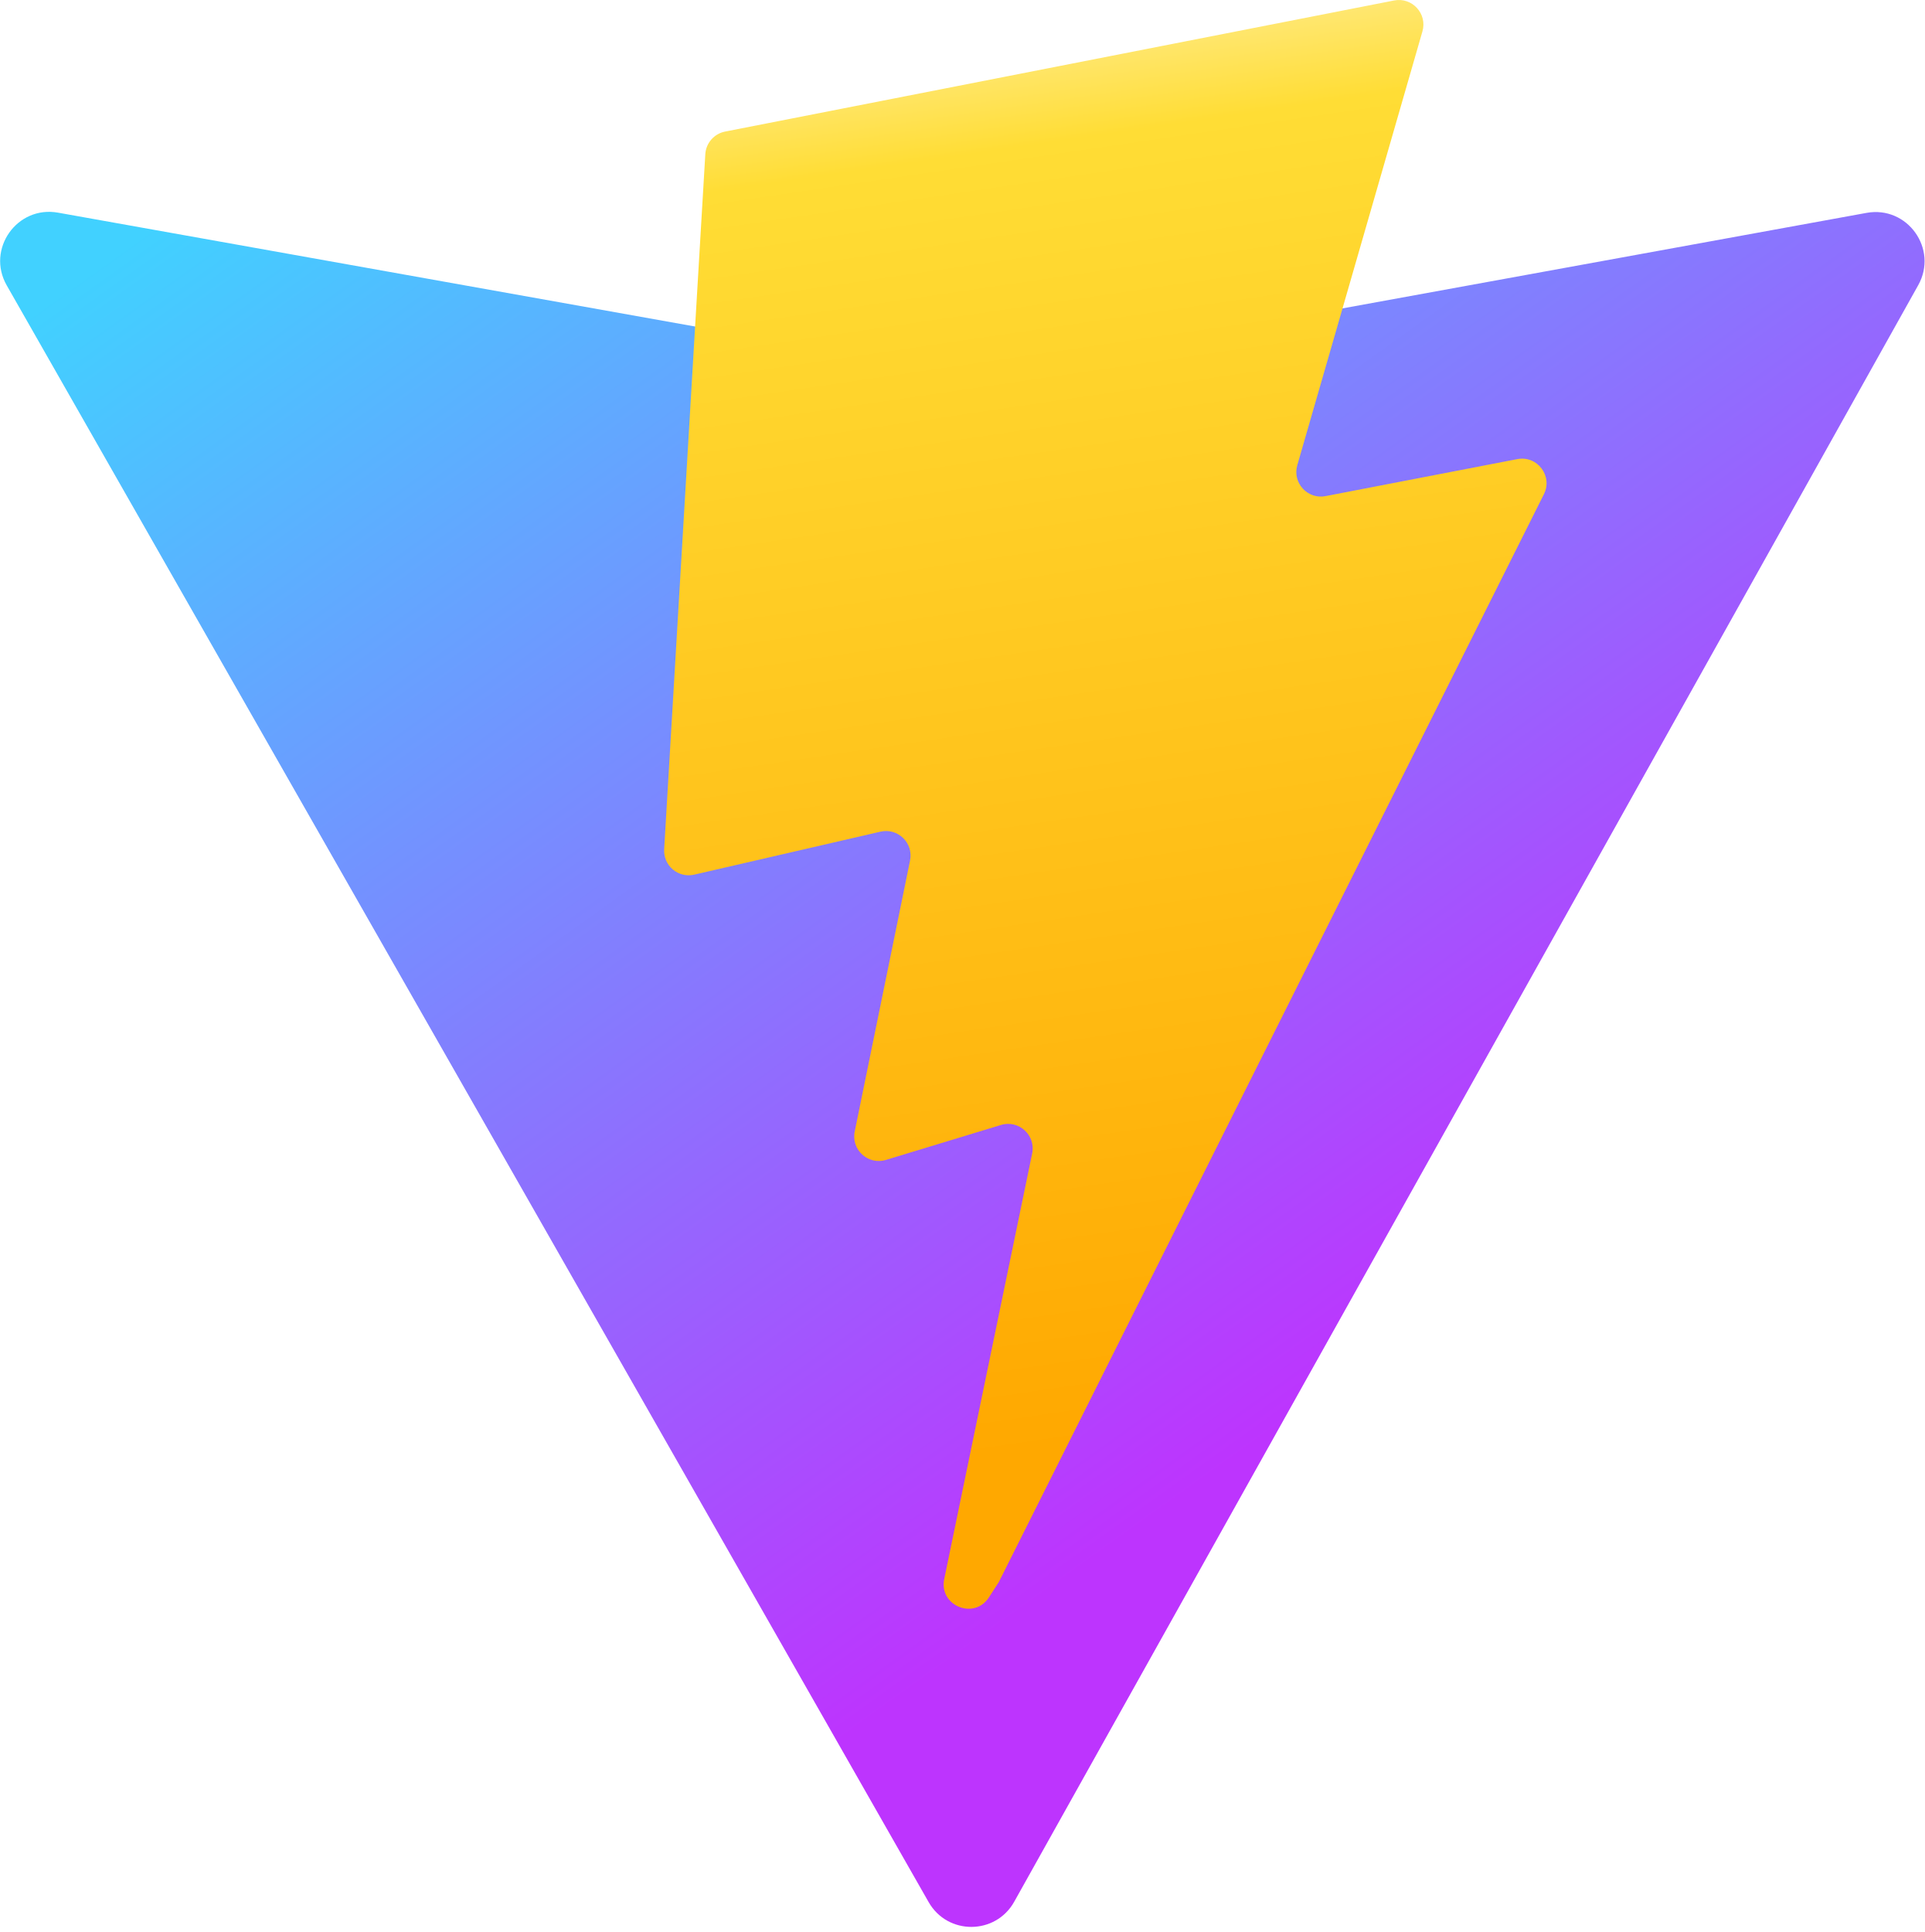
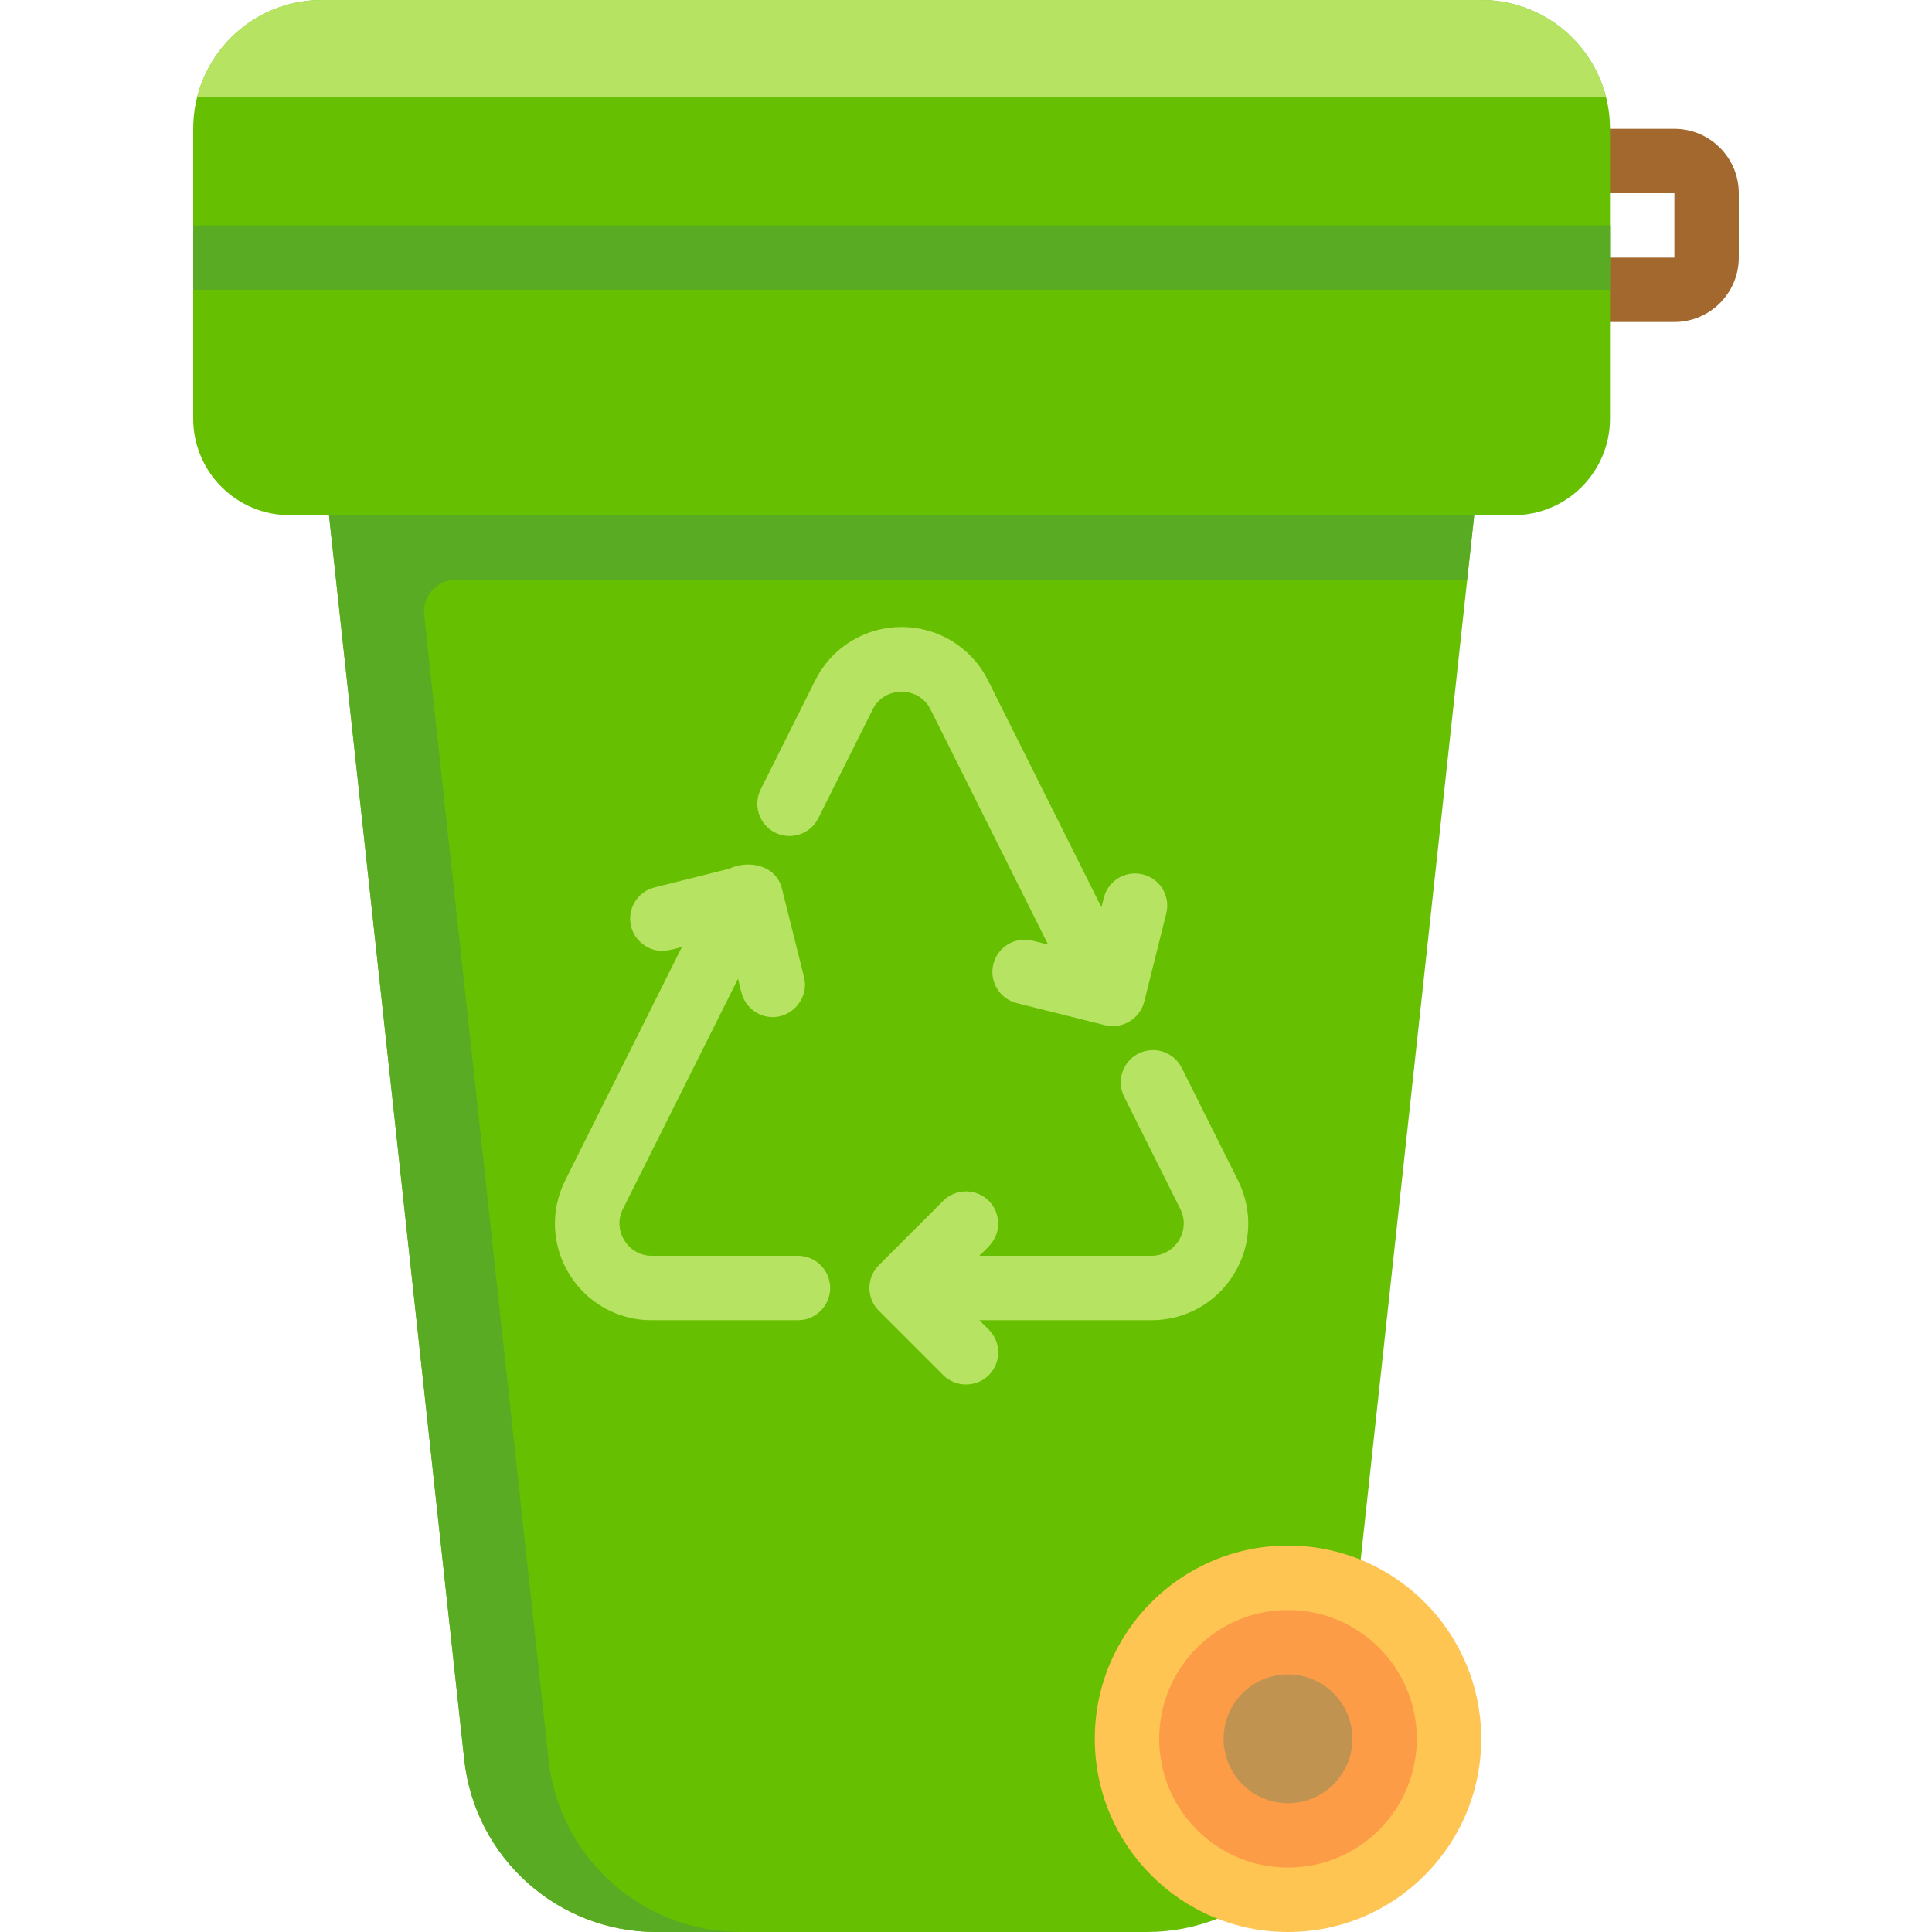
- <svg xmlns="http://www.w3.org/2000/svg" aria-hidden="true" role="img" class="iconify iconify--logos" width="31.88" height="32" preserveAspectRatio="xMidYMid meet" viewBox="0 0 256 257">
-   <defs>
-     <linearGradient id="IconifyId1813088fe1fbc01fb466" x1="-.828%" x2="57.636%" y1="7.652%" y2="78.411%">
-       <stop offset="0%" stop-color="#41D1FF" />
-       <stop offset="100%" stop-color="#BD34FE" />
-     </linearGradient>
-     <linearGradient id="IconifyId1813088fe1fbc01fb467" x1="43.376%" x2="50.316%" y1="2.242%" y2="89.03%">
-       <stop offset="0%" stop-color="#FFEA83" />
-       <stop offset="8.333%" stop-color="#FFDD35" />
-       <stop offset="100%" stop-color="#FFA800" />
-     </linearGradient>
-   </defs>
-   <path fill="url(#IconifyId1813088fe1fbc01fb466)" d="M255.153 37.938L134.897 252.976c-2.483 4.44-8.862 4.466-11.382.048L.875 37.958c-2.746-4.814 1.371-10.646 6.827-9.67l120.385 21.517a6.537 6.537 0 0 0 2.322-.004l117.867-21.483c5.438-.991 9.574 4.796 6.877 9.62Z" />
-   <path fill="url(#IconifyId1813088fe1fbc01fb467)" d="M185.432.063L96.44 17.501a3.268 3.268 0 0 0-2.634 3.014l-5.474 92.456a3.268 3.268 0 0 0 3.997 3.378l24.777-5.718c2.318-.535 4.413 1.507 3.936 3.838l-7.361 36.047c-.495 2.426 1.782 4.5 4.151 3.78l15.304-4.649c2.372-.72 4.652 1.36 4.15 3.788l-11.698 56.621c-.732 3.542 3.979 5.473 5.943 2.437l1.313-2.028l72.516-144.72c1.215-2.423-.88-5.186-3.54-4.672l-25.505 4.922c-2.396.462-4.435-1.77-3.759-4.114l16.646-57.705c.677-2.35-1.37-4.583-3.769-4.113Z" />
+ <svg xmlns="http://www.w3.org/2000/svg" version="1.1" id="Layer_1" viewBox="0 0 512 512" xml:space="preserve">
+   <path style="fill:#A3682D;" d="M443.733,85.333h-25.6c-4.713,0-8.533-3.821-8.533-8.533s3.821-8.533,8.533-8.533h25.6V51.2h-25.6  c-4.713,0-8.533-3.821-8.533-8.533s3.821-8.533,8.533-8.533h25.6c9.41,0,17.067,7.657,17.067,17.067v17.067  C460.8,77.677,453.143,85.333,443.733,85.333z" />
+   <path style="fill:#66BF00;" d="M303.931,512H173.936c-26.135,0-48.076-19.684-50.9-45.667L85.333,119.467h307.2l-37.702,346.866  C352.006,492.316,330.066,512,303.931,512z" />
+   <path style="fill:#58AB23;" d="M392.533,119.467h-307.2l37.702,346.866c2.825,25.982,24.765,45.667,50.9,45.667h22.331  c-26.135,0-48.076-19.685-50.9-45.667l-32.965-303.277c-0.548-5.049,3.406-9.455,8.483-9.455h267.938L392.533,119.467z" />
+   <path style="fill:#66BF00;" d="M392.533,0h-307.2C66.482,0,51.2,15.282,51.2,34.133v76.8c0,14.139,11.461,25.6,25.6,25.6h324.267  c14.139,0,25.6-11.461,25.6-25.6v-76.8C426.667,15.282,411.385,0,392.533,0z" />
+   <path style="fill:#B6E462;" d="M392.533,0h-307.2C69.428,0,56.065,10.878,52.275,25.6H425.59C421.802,10.878,408.438,0,392.533,0z" />
+   <rect x="51.2" y="59.733" style="fill:#58AB23;" width="375.467" height="17.067" />
+   <circle style="fill:#FFC552;" cx="341.333" cy="460.8" r="51.2" />
+   <circle style="fill:#FC9C47;" cx="341.333" cy="460.8" r="34.133" />
+   <circle style="fill:#C09350;" cx="341.333" cy="460.8" r="17.067" />
+   <g>
+     <path style="fill:#B6E462;" d="M328.082,312.818l-14.905-29.809c-2.108-4.215-7.235-5.923-11.447-3.817   c-4.215,2.108-5.924,7.233-3.817,11.449l14.905,29.809c2.807,5.615-1.382,12.35-7.632,12.35h-45.65   c1.523-1.523,3.315-2.989,4.227-4.982c1.467-3.206,0.765-7.092-1.728-9.585c-3.333-3.332-8.735-3.332-12.068,0L232.9,335.299   c-3.332,3.332-3.332,8.735,0,12.067l17.067,17.067c3.289,3.287,8.78,3.287,12.068,0c3.332-3.332,3.332-8.735,0-12.067l-2.5-2.499   h45.65c8.938,0,17.078-4.539,21.777-12.141C331.661,330.123,332.079,320.812,328.082,312.818z" />
+     <path style="fill:#B6E462;" d="M211.467,332.8h-38.785c-6.251,0-10.441-6.735-7.632-12.35l30.543-61.086   c0.38,1.521,0.658,3.117,1.198,4.592c0.969,2.649,3.253,4.683,5.991,5.351c6.138,1.5,11.826-4.254,10.298-10.363l-5.854-23.415   c-1.577-6.311-8.821-7.764-14.119-5.266l-19.644,4.911c-4.572,1.143-7.353,5.776-6.208,10.349c0.823,3.294,3.609,5.838,6.962,6.363   c2.219,0.347,4.373-0.401,6.501-0.932l-30.932,61.865c-3.997,7.994-3.578,17.305,1.12,24.908   c4.698,7.602,12.838,12.141,21.776,12.141h38.785c4.713,0,8.533-3.821,8.533-8.533C220,336.621,216.179,332.8,211.467,332.8z" />
+     <path style="fill:#B6E462;" d="M302.869,231.722c-4.569-1.139-9.205,1.637-10.348,6.209l-0.627,2.511l-30.064-60.128   c-4.365-8.729-13.137-14.151-22.897-14.151s-18.532,5.422-22.897,14.151l-14.442,28.884c-2.108,4.215-0.399,9.341,3.815,11.449   c4.217,2.11,9.341,0.4,11.449-3.817l14.442-28.884c3.092-6.185,12.172-6.185,15.265,0l31.188,62.375l-4.153-1.038   c-4.57-1.14-9.205,1.637-10.348,6.209c-1.143,4.573,1.636,9.205,6.208,10.349l23.414,5.854c4.513,1.126,9.22-1.696,10.348-6.209   l5.854-23.415C310.222,237.498,307.442,232.865,302.869,231.722z" />
+   </g>
</svg>
